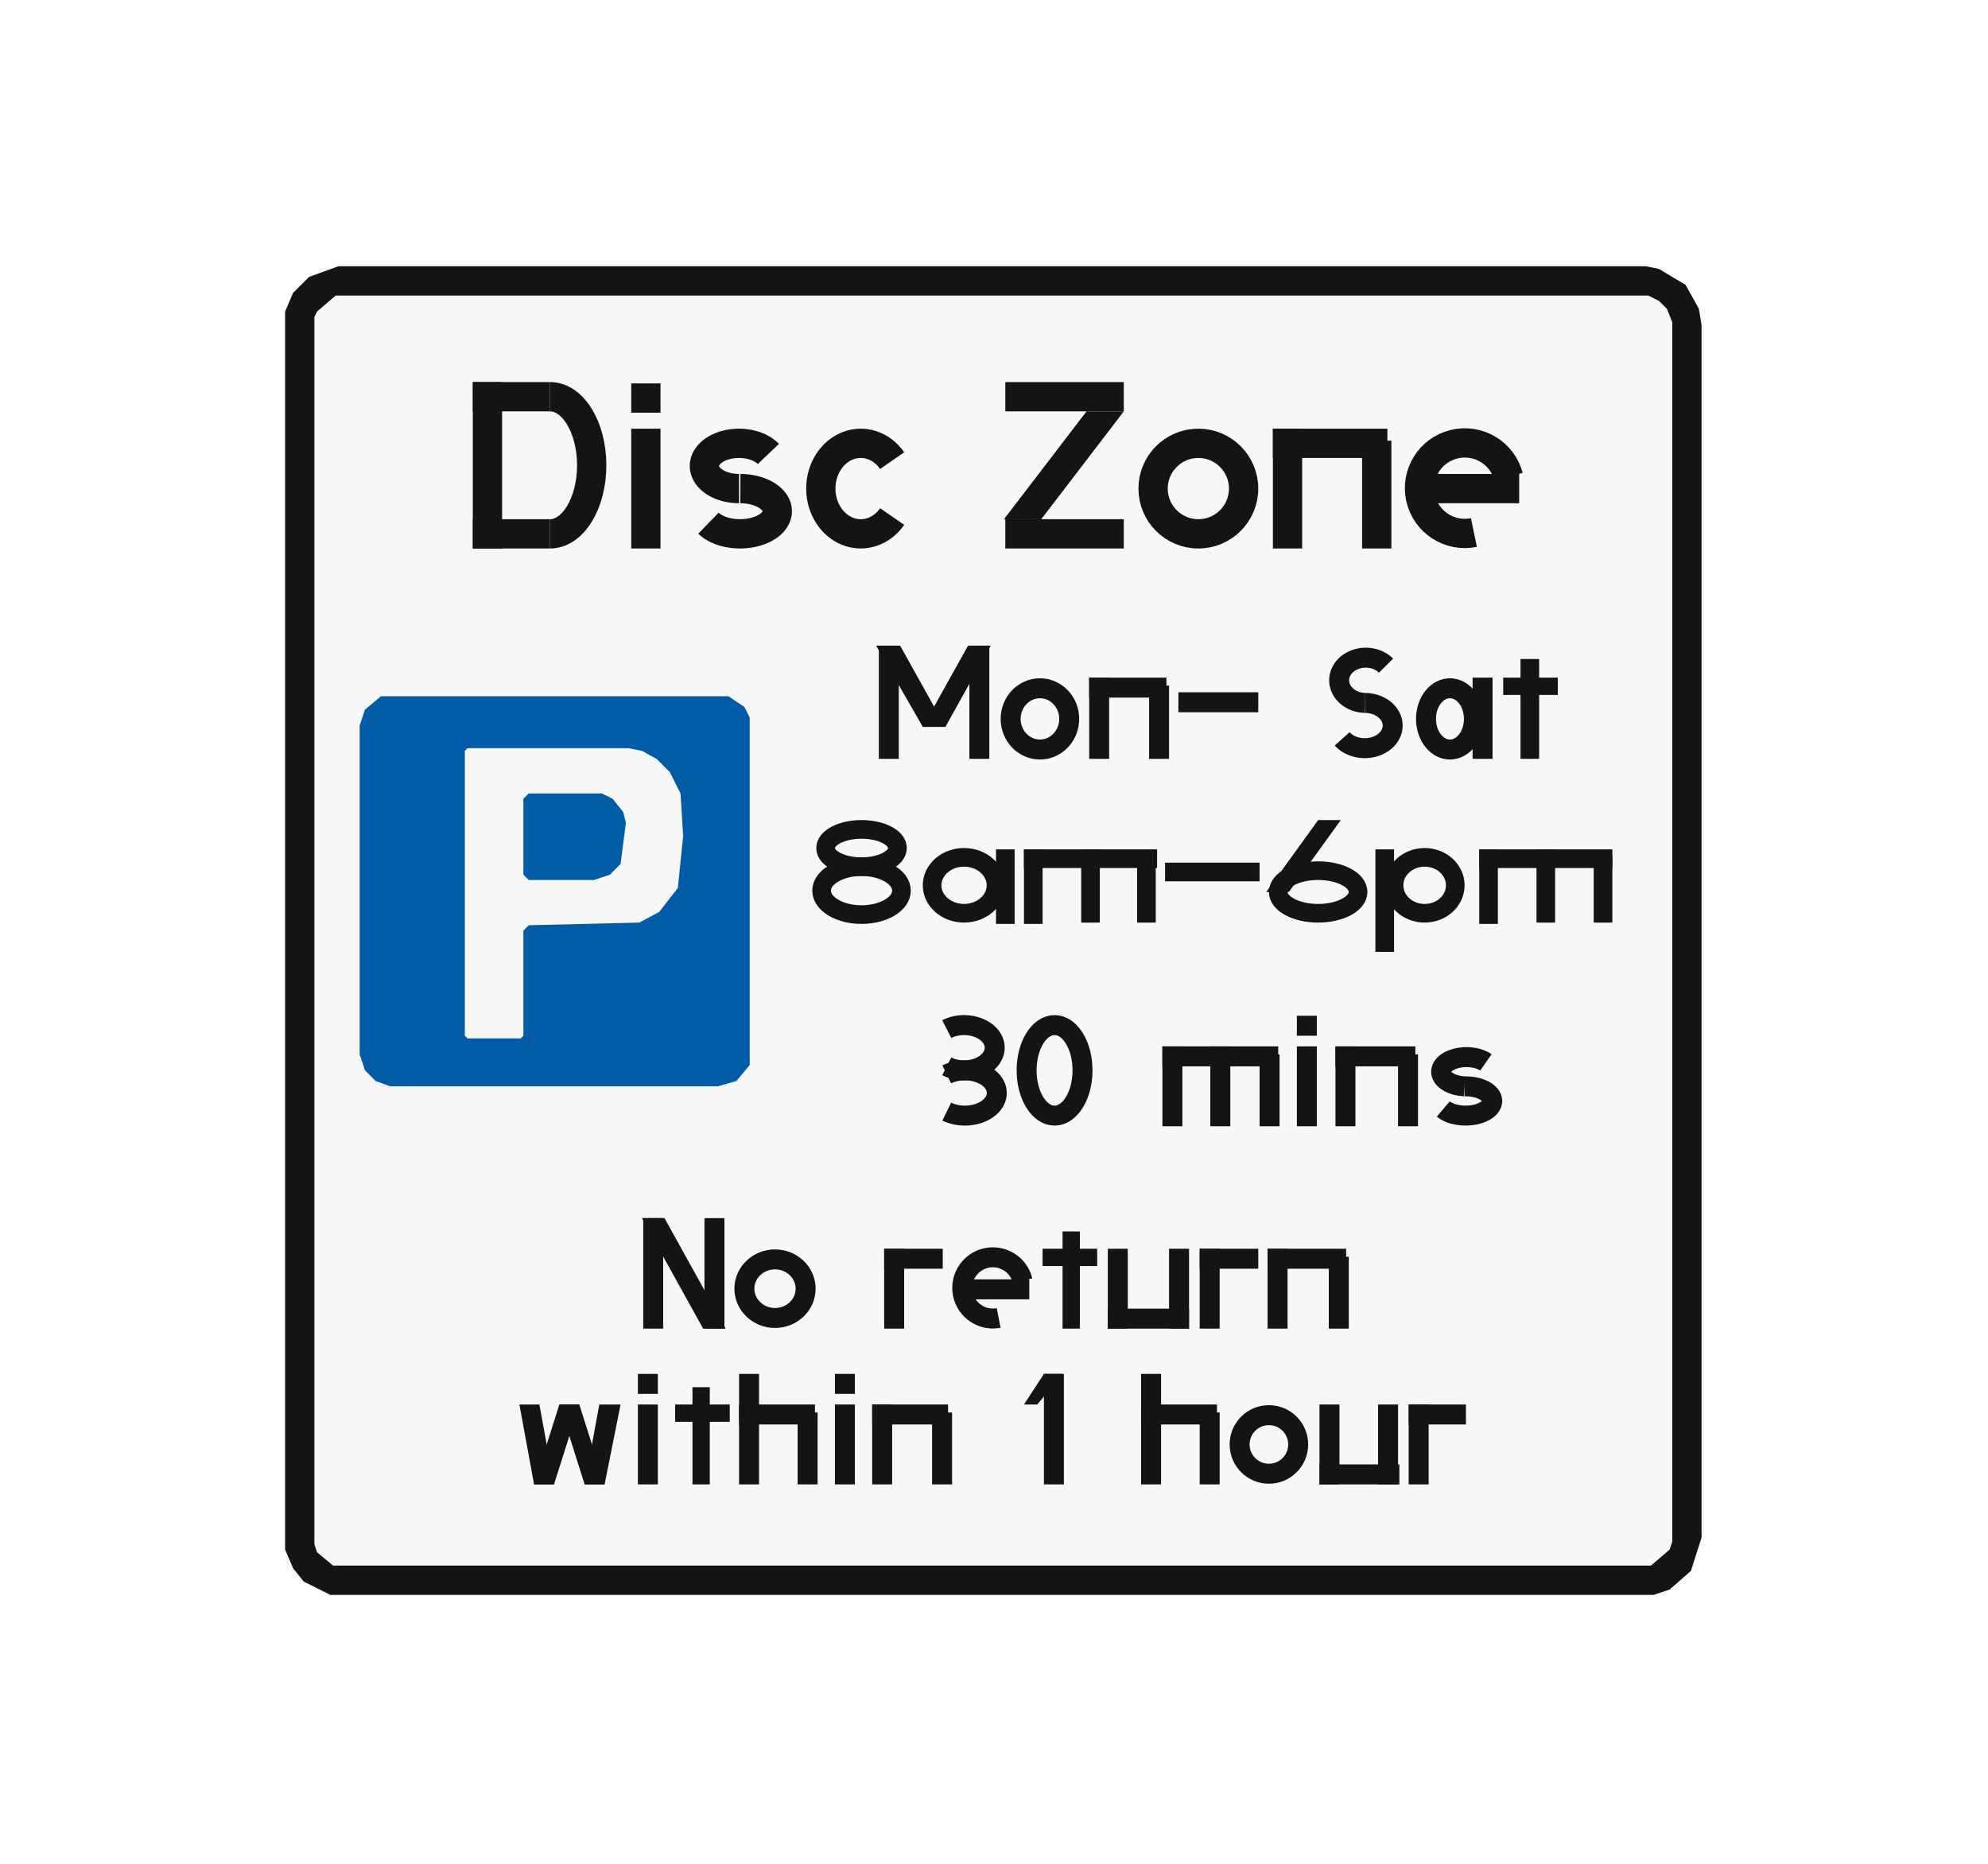
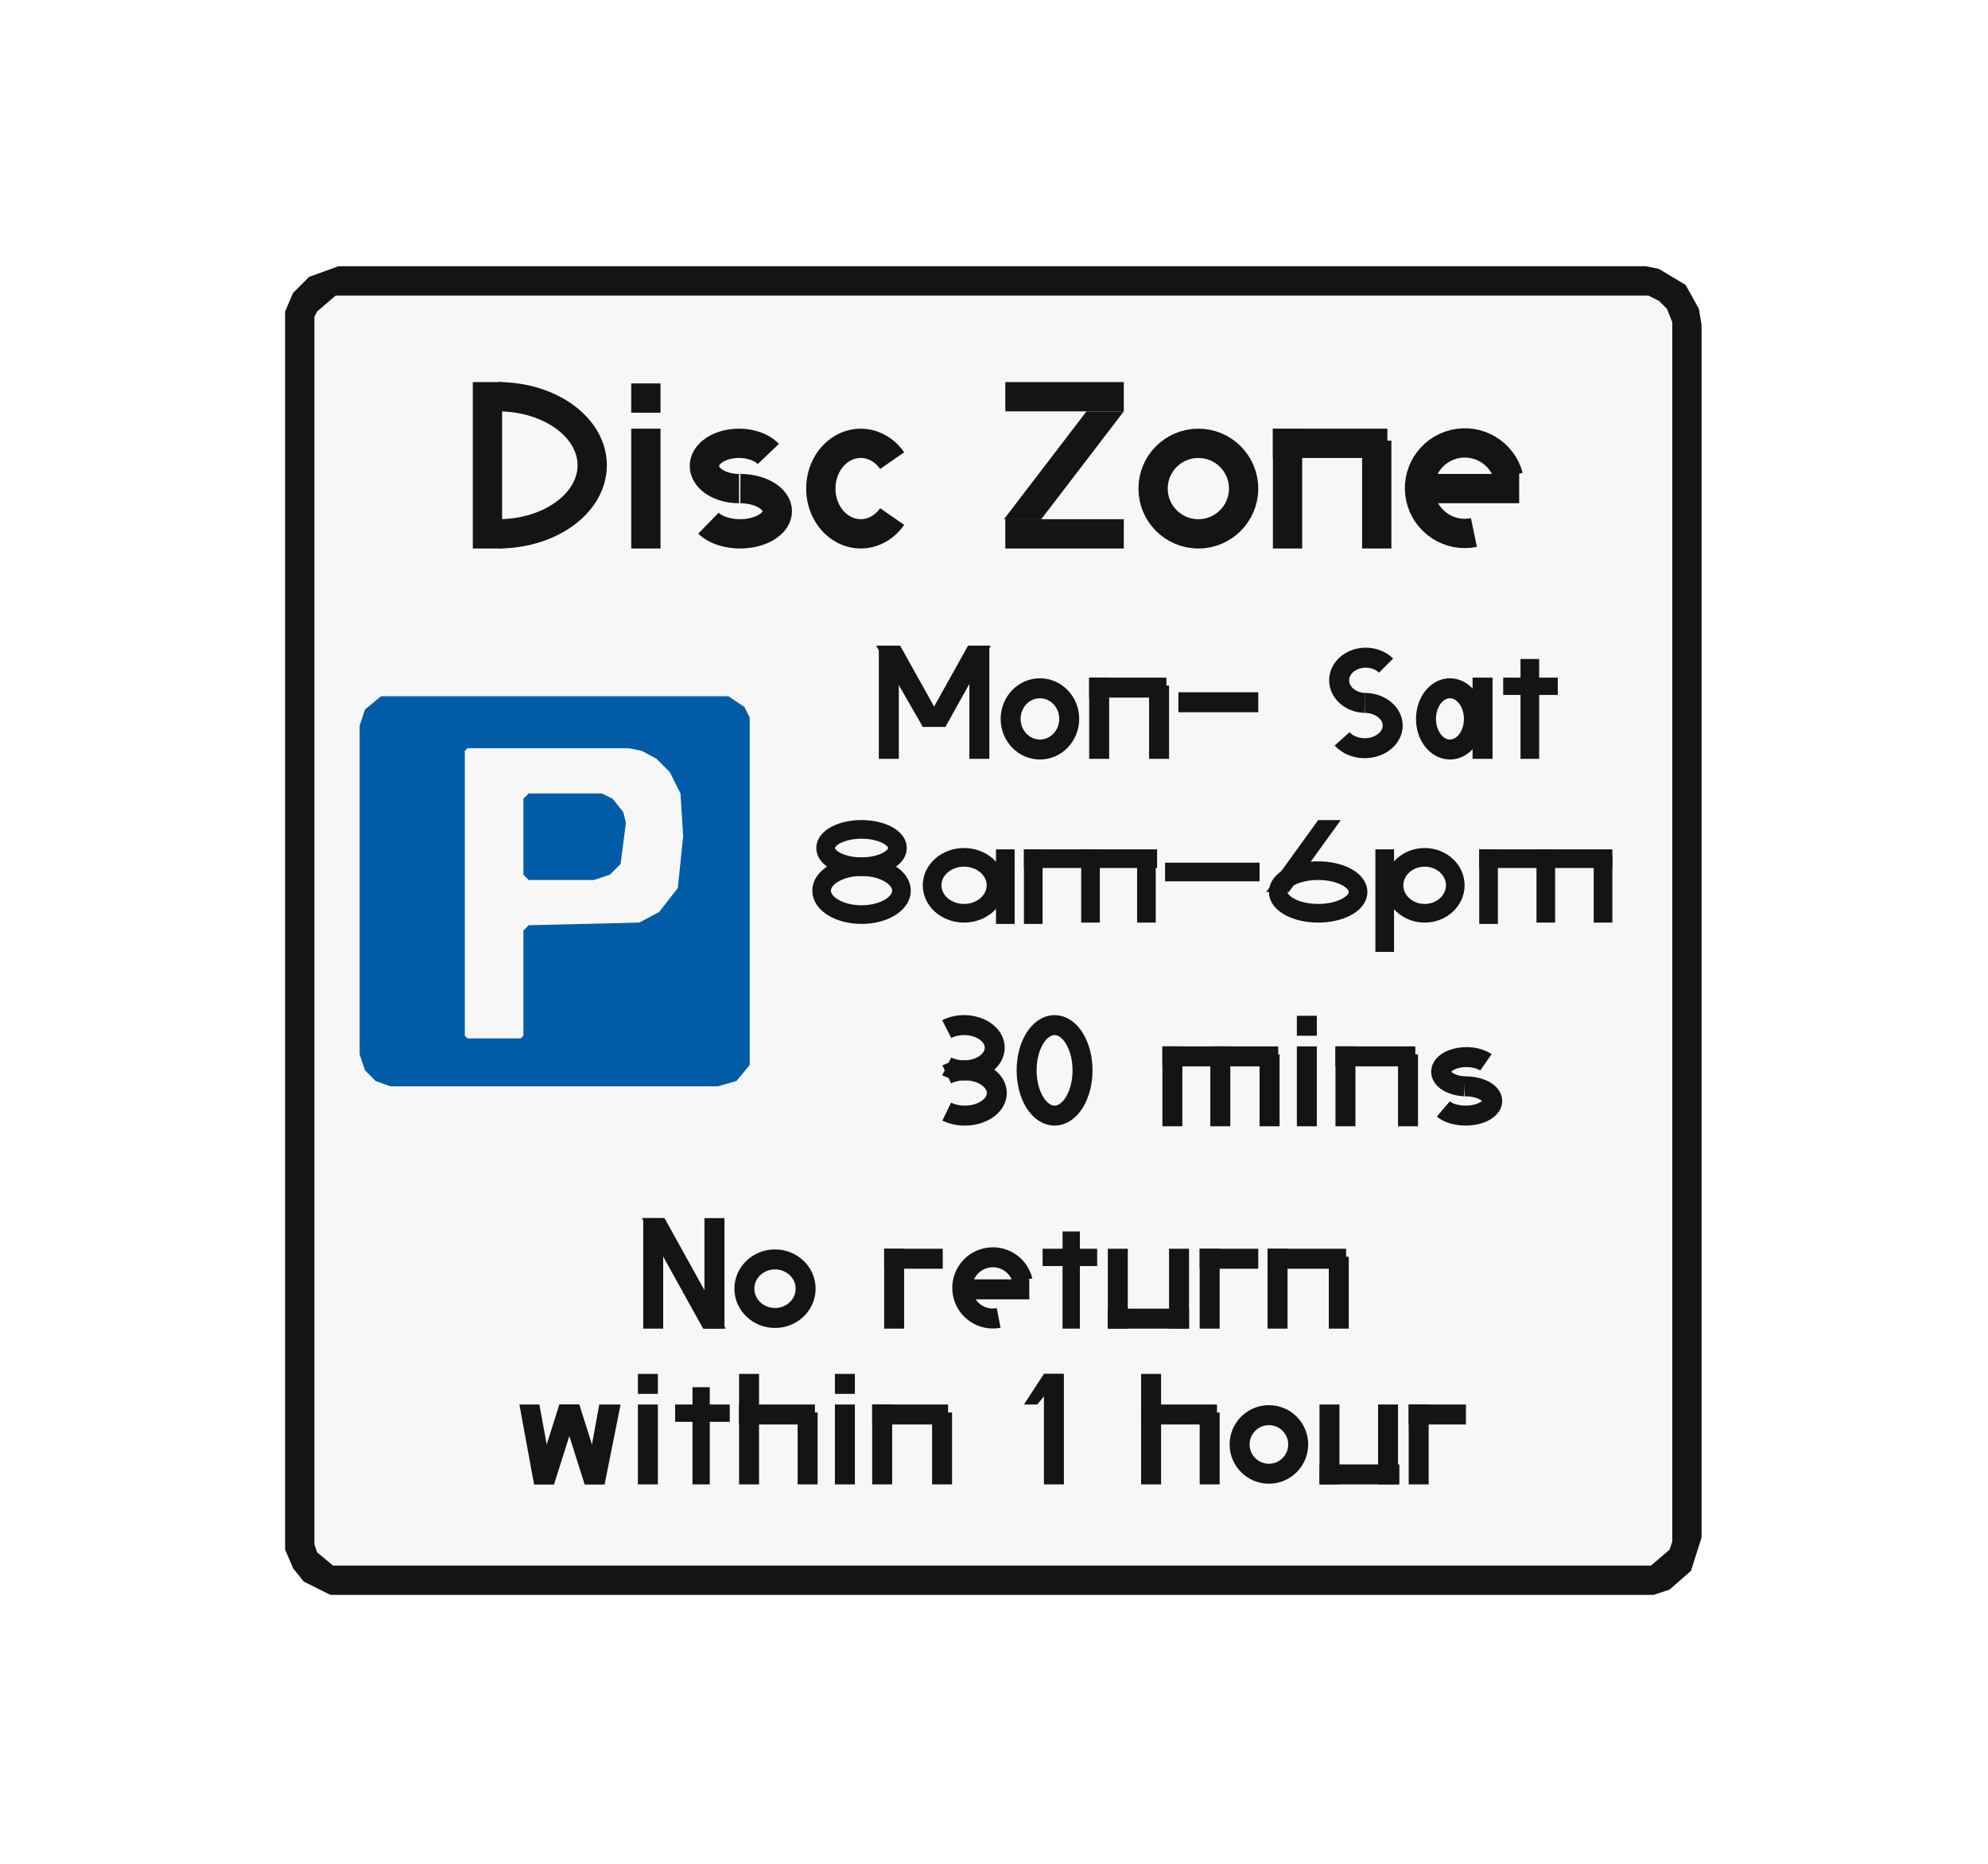
<svg xmlns="http://www.w3.org/2000/svg" viewBox="-0.746 -0.7 1.491 1.4" width="160" height="150" role="img">
  <rect x="-0.533" y="-0.5" width="1.065" height="1.0" fill="none" />
  <path d="M-0.527,-0.48 -0.533,-0.466 -0.533,0.464 -0.527,0.478 -0.519,0.488 -0.499,0.498 0.495,0.498 0.507,0.494 0.523,0.48 0.531,0.455 0.531,-0.456 0.529,-0.468 0.519,-0.486 0.499,-0.498 0.489,-0.5 -0.493,-0.5 -0.515,-0.492Z" fill="#141414" fill-rule="evenodd" />
  <path d="M-0.265,-0.138 -0.275,-0.14 -0.396,-0.14 -0.4,-0.136 -0.4,0.078 -0.396,0.082 -0.356,0.082 -0.352,0.078 -0.352,-0.001 -0.35,-0.003 -0.267,-0.005 -0.252,-0.013 -0.236,-0.033 -0.232,-0.072 -0.234,-0.104 -0.242,-0.12 -0.254,-0.132ZM-0.352,-0.1 -0.35,-0.102 -0.295,-0.102 -0.287,-0.098 -0.279,-0.082 -0.283,-0.051 -0.289,-0.045 -0.301,-0.041 -0.35,-0.041 -0.352,-0.043ZM-0.509,-0.466 -0.511,-0.462 -0.511,0.46 -0.509,0.466 -0.497,0.476 0.493,0.476 0.507,0.464 0.509,0.458 0.509,-0.458 0.505,-0.468 0.499,-0.474 0.491,-0.478 -0.495,-0.478ZM-0.461,-0.175 -0.2,-0.175 -0.19,-0.169 -0.186,-0.161 -0.186,0.1 -0.194,0.11 -0.208,0.114 -0.454,0.114 -0.465,0.11 -0.471,0.104 -0.475,0.092 -0.475,-0.155 -0.471,-0.167Z" fill="#F7F7F7" fill-rule="evenodd" />
  <path d="M-0.354,-0.1 -0.354,-0.043 -0.35,-0.039 -0.301,-0.039 -0.289,-0.043 -0.281,-0.051 -0.277,-0.082 -0.279,-0.09 -0.287,-0.1 -0.295,-0.104 -0.35,-0.104ZM-0.473,-0.167 -0.477,-0.155 -0.477,0.092 -0.473,0.104 -0.465,0.112 -0.454,0.116 -0.208,0.116 -0.194,0.112 -0.184,0.1 -0.184,-0.161 -0.188,-0.169 -0.2,-0.177 -0.461,-0.177ZM-0.265,-0.136 -0.254,-0.13 -0.244,-0.12 -0.236,-0.104 -0.234,-0.072 -0.238,-0.033 -0.252,-0.015 -0.267,-0.007 -0.35,-0.005 -0.354,-0.001 -0.354,0.078 -0.356,0.08 -0.396,0.08 -0.398,0.078 -0.398,-0.136 -0.396,-0.138 -0.275,-0.138Z" fill="#005CA6" fill-rule="evenodd" />
  <rect x="-0.392" y="-0.413" width="0.022" height="0.125" fill="#141414" />
-   <rect x="-0.392" y="-0.413" width="0.058" height="0.022" fill="#141414" />
-   <rect x="-0.392" y="-0.31" width="0.058" height="0.022" fill="#141414" />
-   <path d="M -0.334 -0.402 A 0.031 0.051 0 0 1 -0.334 -0.299" fill="none" stroke="#141414" stroke-width="0.022" stroke-linecap="butt" stroke-linejoin="miter" />
+   <path d="M -0.373 -0.402 A 0.07 0.051 0 0 1 -0.373 -0.299" fill="none" stroke="#141414" stroke-width="0.022" stroke-linecap="butt" stroke-linejoin="miter" />
  <rect x="-0.273" y="-0.378" width="0.022" height="0.09" fill="#141414" />
  <rect x="-0.273" y="-0.412" width="0.022" height="0.022" fill="#141414" />
  <path d="M -0.170 -0.359 A 0.026 0.017 0 1 0 -0.192 -0.333" fill="none" stroke="#141414" stroke-width="0.022" stroke-linecap="butt" stroke-linejoin="miter" />
  <path d="M -0.215 -0.307 A 0.028 0.017 0 1 0 -0.191 -0.333" fill="none" stroke="#141414" stroke-width="0.022" stroke-linecap="butt" stroke-linejoin="miter" />
  <path d="M -0.077 -0.354 A 0.030 0.034 0 1 0 -0.077 -0.312" fill="none" stroke="#141414" stroke-width="0.022" stroke-linecap="butt" stroke-linejoin="miter" />
  <rect x="0.008" y="-0.413" width="0.089" height="0.022" fill="#141414" />
  <rect x="0.008" y="-0.31" width="0.089" height="0.022" fill="#141414" />
  <polygon points="0.069,-0.391 0.097,-0.391 0.035,-0.31 0.007,-0.31" fill="#141414" />
  <ellipse cx="0.153" cy="-0.333" rx="0.034" ry="0.034" fill="none" stroke="#141414" stroke-width="0.022" stroke-linecap="butt" />
  <rect x="0.209" y="-0.378" width="0.022" height="0.09" fill="#141414" />
  <rect x="0.209" y="-0.378" width="0.086" height="0.022" fill="#141414" />
  <rect x="0.276" y="-0.369" width="0.022" height="0.081" fill="#141414" />
  <path d="M 0.386 -0.342 A 0.034 0.034 0 1 0 0.360 -0.300" fill="none" stroke="#141414" stroke-width="0.022" stroke-linecap="butt" stroke-linejoin="miter" />
  <rect x="0.314" y="-0.344" width="0.08" height="0.022" fill="#141414" />
  <rect x="-0.087" y="-0.215" width="0.015" height="0.085" fill="#141414" />
  <rect x="-0.019" y="-0.215" width="0.015" height="0.085" fill="#141414" />
  <polygon points="-0.089,-0.215 -0.071,-0.215 -0.037,-0.154 -0.054,-0.154" fill="#141414" />
  <polygon points="-0.02,-0.215 -0.003,-0.215 -0.037,-0.154 -0.054,-0.154" fill="#141414" />
  <ellipse cx="0.034" cy="-0.16" rx="0.022" ry="0.023" fill="none" stroke="#141414" stroke-width="0.015" stroke-linecap="butt" />
  <rect x="0.071" y="-0.191" width="0.015" height="0.061" fill="#141414" />
  <rect x="0.071" y="-0.191" width="0.058" height="0.015" fill="#141414" />
  <rect x="0.116" y="-0.185" width="0.015" height="0.055" fill="#141414" />
  <rect x="0.138" y="-0.18" width="0.06" height="0.015" fill="#141414" />
  <path d="M 0.294 -0.200 A 0.020 0.017 0 1 0 0.278 -0.172" fill="none" stroke="#141414" stroke-width="0.015" stroke-linecap="butt" stroke-linejoin="miter" />
  <path d="M 0.261 -0.145 A 0.021 0.017 0 1 0 0.278 -0.172" fill="none" stroke="#141414" stroke-width="0.015" stroke-linecap="butt" stroke-linejoin="miter" />
  <ellipse cx="0.342" cy="-0.16" rx="0.018" ry="0.023" fill="none" stroke="#141414" stroke-width="0.015" stroke-linecap="butt" />
  <rect x="0.359" y="-0.191" width="0.015" height="0.061" fill="#141414" />
  <rect x="0.395" y="-0.205" width="0.014" height="0.075" fill="#141414" />
  <rect x="0.382" y="-0.191" width="0.041" height="0.013" fill="#141414" />
  <ellipse cx="-0.1" cy="-0.063" rx="0.027" ry="0.014" fill="none" stroke="#141414" stroke-width="0.014" stroke-linecap="butt" />
  <ellipse cx="-0.1" cy="-0.031" rx="0.03" ry="0.018" fill="none" stroke="#141414" stroke-width="0.014" stroke-linecap="butt" />
  <ellipse cx="-0.023" cy="-0.035" rx="0.024" ry="0.021" fill="none" stroke="#141414" stroke-width="0.014" stroke-linecap="butt" />
  <rect x="0.001" y="-0.062" width="0.014" height="0.056" fill="#141414" />
  <rect x="0.022" y="-0.062" width="0.014" height="0.056" fill="#141414" />
  <rect x="0.022" y="-0.062" width="0.057" height="0.014" fill="#141414" />
  <rect x="0.065" y="-0.057" width="0.014" height="0.05" fill="#141414" />
  <rect x="0.065" y="-0.062" width="0.057" height="0.014" fill="#141414" />
  <rect x="0.107" y="-0.057" width="0.014" height="0.05" fill="#141414" />
  <rect x="0.128" y="-0.052" width="0.071" height="0.014" fill="#141414" />
  <ellipse cx="0.243" cy="-0.03" rx="0.03" ry="0.016" fill="none" stroke="#141414" stroke-width="0.014" stroke-linecap="butt" />
  <polygon points="0.243,-0.084 0.26,-0.084 0.221,-0.03 0.204,-0.03" fill="#141414" />
  <rect x="0.286" y="-0.062" width="0.014" height="0.077" fill="#141414" />
  <ellipse cx="0.323" cy="-0.035" rx="0.023" ry="0.021" fill="none" stroke="#141414" stroke-width="0.014" stroke-linecap="butt" />
  <rect x="0.364" y="-0.062" width="0.014" height="0.056" fill="#141414" />
  <rect x="0.364" y="-0.062" width="0.057" height="0.014" fill="#141414" />
  <rect x="0.407" y="-0.057" width="0.014" height="0.05" fill="#141414" />
  <rect x="0.407" y="-0.062" width="0.057" height="0.014" fill="#141414" />
  <rect x="0.45" y="-0.057" width="0.014" height="0.05" fill="#141414" />
  <path d="M -0.036 0.101 A 0.023 0.017 0 1 0 -0.036 0.073" fill="none" stroke="#141414" stroke-width="0.015" stroke-linecap="butt" stroke-linejoin="miter" />
  <path d="M -0.036 0.135 A 0.024 0.017 0 1 0 -0.036 0.107" fill="none" stroke="#141414" stroke-width="0.015" stroke-linecap="butt" stroke-linejoin="miter" />
  <ellipse cx="0.045" cy="0.104" rx="0.021" ry="0.034" fill="none" stroke="#141414" stroke-width="0.015" stroke-linecap="butt" />
  <rect x="0.126" y="0.086" width="0.015" height="0.06" fill="#141414" />
  <rect x="0.126" y="0.086" width="0.051" height="0.015" fill="#141414" />
  <rect x="0.162" y="0.092" width="0.015" height="0.054" fill="#141414" />
  <rect x="0.162" y="0.086" width="0.051" height="0.015" fill="#141414" />
  <rect x="0.199" y="0.092" width="0.015" height="0.054" fill="#141414" />
  <rect x="0.227" y="0.086" width="0.015" height="0.06" fill="#141414" />
  <rect x="0.227" y="0.063" width="0.015" height="0.015" fill="#141414" />
  <rect x="0.256" y="0.086" width="0.015" height="0.06" fill="#141414" />
  <rect x="0.256" y="0.086" width="0.06" height="0.015" fill="#141414" />
  <rect x="0.303" y="0.092" width="0.015" height="0.054" fill="#141414" />
  <path d="M 0.369 0.098 A 0.019 0.011 0 1 0 0.353 0.116" fill="none" stroke="#141414" stroke-width="0.015" stroke-linecap="butt" stroke-linejoin="miter" />
  <path d="M 0.337 0.133 A 0.020 0.011 0 1 0 0.353 0.116" fill="none" stroke="#141414" stroke-width="0.015" stroke-linecap="butt" stroke-linejoin="miter" />
  <rect x="-0.264" y="0.215" width="0.015" height="0.083" fill="#141414" />
  <rect x="-0.218" y="0.215" width="0.015" height="0.083" fill="#141414" />
  <polygon points="-0.265,0.215 -0.248,0.215 -0.202,0.298 -0.219,0.298" fill="#141414" />
  <ellipse cx="-0.165" cy="0.268" rx="0.023" ry="0.022" fill="none" stroke="#141414" stroke-width="0.015" stroke-linecap="butt" />
  <rect x="-0.083" y="0.238" width="0.015" height="0.06" fill="#141414" />
  <rect x="-0.083" y="0.238" width="0.044" height="0.015" fill="#141414" />
  <path d="M 0.021 0.262 A 0.023 0.023 0 1 0 0.003 0.290" fill="none" stroke="#141414" stroke-width="0.015" stroke-linecap="butt" stroke-linejoin="miter" />
  <rect x="-0.029" y="0.261" width="0.055" height="0.015" fill="#141414" />
  <rect x="0.051" y="0.225" width="0.013" height="0.073" fill="#141414" />
  <rect x="0.036" y="0.238" width="0.041" height="0.013" fill="#141414" />
  <rect x="0.085" y="0.238" width="0.015" height="0.06" fill="#141414" />
  <rect x="0.131" y="0.238" width="0.015" height="0.06" fill="#141414" />
  <rect x="0.085" y="0.283" width="0.061" height="0.015" fill="#141414" />
  <rect x="0.154" y="0.238" width="0.015" height="0.06" fill="#141414" />
  <rect x="0.154" y="0.238" width="0.044" height="0.015" fill="#141414" />
  <rect x="0.205" y="0.238" width="0.015" height="0.06" fill="#141414" />
  <rect x="0.205" y="0.238" width="0.059" height="0.015" fill="#141414" />
  <rect x="0.251" y="0.244" width="0.015" height="0.054" fill="#141414" />
  <polygon points="-0.357,0.355 -0.342,0.355 -0.331,0.415 -0.346,0.415" fill="#141414" />
  <polygon points="-0.327,0.355 -0.312,0.355 -0.331,0.415 -0.346,0.415" fill="#141414" />
  <polygon points="-0.327,0.355 -0.312,0.355 -0.293,0.415 -0.308,0.415" fill="#141414" />
  <polygon points="-0.297,0.355 -0.281,0.355 -0.293,0.415 -0.308,0.415" fill="#141414" />
  <rect x="-0.268" y="0.355" width="0.015" height="0.06" fill="#141414" />
  <rect x="-0.268" y="0.332" width="0.015" height="0.015" fill="#141414" />
  <rect x="-0.227" y="0.342" width="0.013" height="0.073" fill="#141414" />
  <rect x="-0.24" y="0.355" width="0.041" height="0.013" fill="#141414" />
  <rect x="-0.192" y="0.332" width="0.015" height="0.083" fill="#141414" />
  <rect x="-0.192" y="0.355" width="0.057" height="0.015" fill="#141414" />
  <rect x="-0.148" y="0.361" width="0.015" height="0.054" fill="#141414" />
  <rect x="-0.12" y="0.355" width="0.015" height="0.06" fill="#141414" />
  <rect x="-0.12" y="0.332" width="0.015" height="0.015" fill="#141414" />
  <rect x="-0.092" y="0.355" width="0.015" height="0.06" fill="#141414" />
  <rect x="-0.092" y="0.355" width="0.057" height="0.015" fill="#141414" />
  <rect x="-0.047" y="0.361" width="0.015" height="0.054" fill="#141414" />
  <rect x="0.037" y="0.332" width="0.015" height="0.083" fill="#141414" />
  <polygon points="0.037,0.332 0.022,0.355 0.032,0.355 0.051,0.332" fill="#141414" />
  <rect x="0.11" y="0.332" width="0.015" height="0.083" fill="#141414" />
  <rect x="0.11" y="0.355" width="0.057" height="0.015" fill="#141414" />
  <rect x="0.154" y="0.361" width="0.015" height="0.054" fill="#141414" />
  <ellipse cx="0.206" cy="0.385" rx="0.022" ry="0.022" fill="none" stroke="#141414" stroke-width="0.015" stroke-linecap="butt" />
  <rect x="0.244" y="0.355" width="0.015" height="0.06" fill="#141414" />
  <rect x="0.288" y="0.355" width="0.015" height="0.06" fill="#141414" />
  <rect x="0.244" y="0.4" width="0.06" height="0.015" fill="#141414" />
  <rect x="0.311" y="0.355" width="0.015" height="0.06" fill="#141414" />
  <rect x="0.311" y="0.355" width="0.043" height="0.015" fill="#141414" />
</svg>
